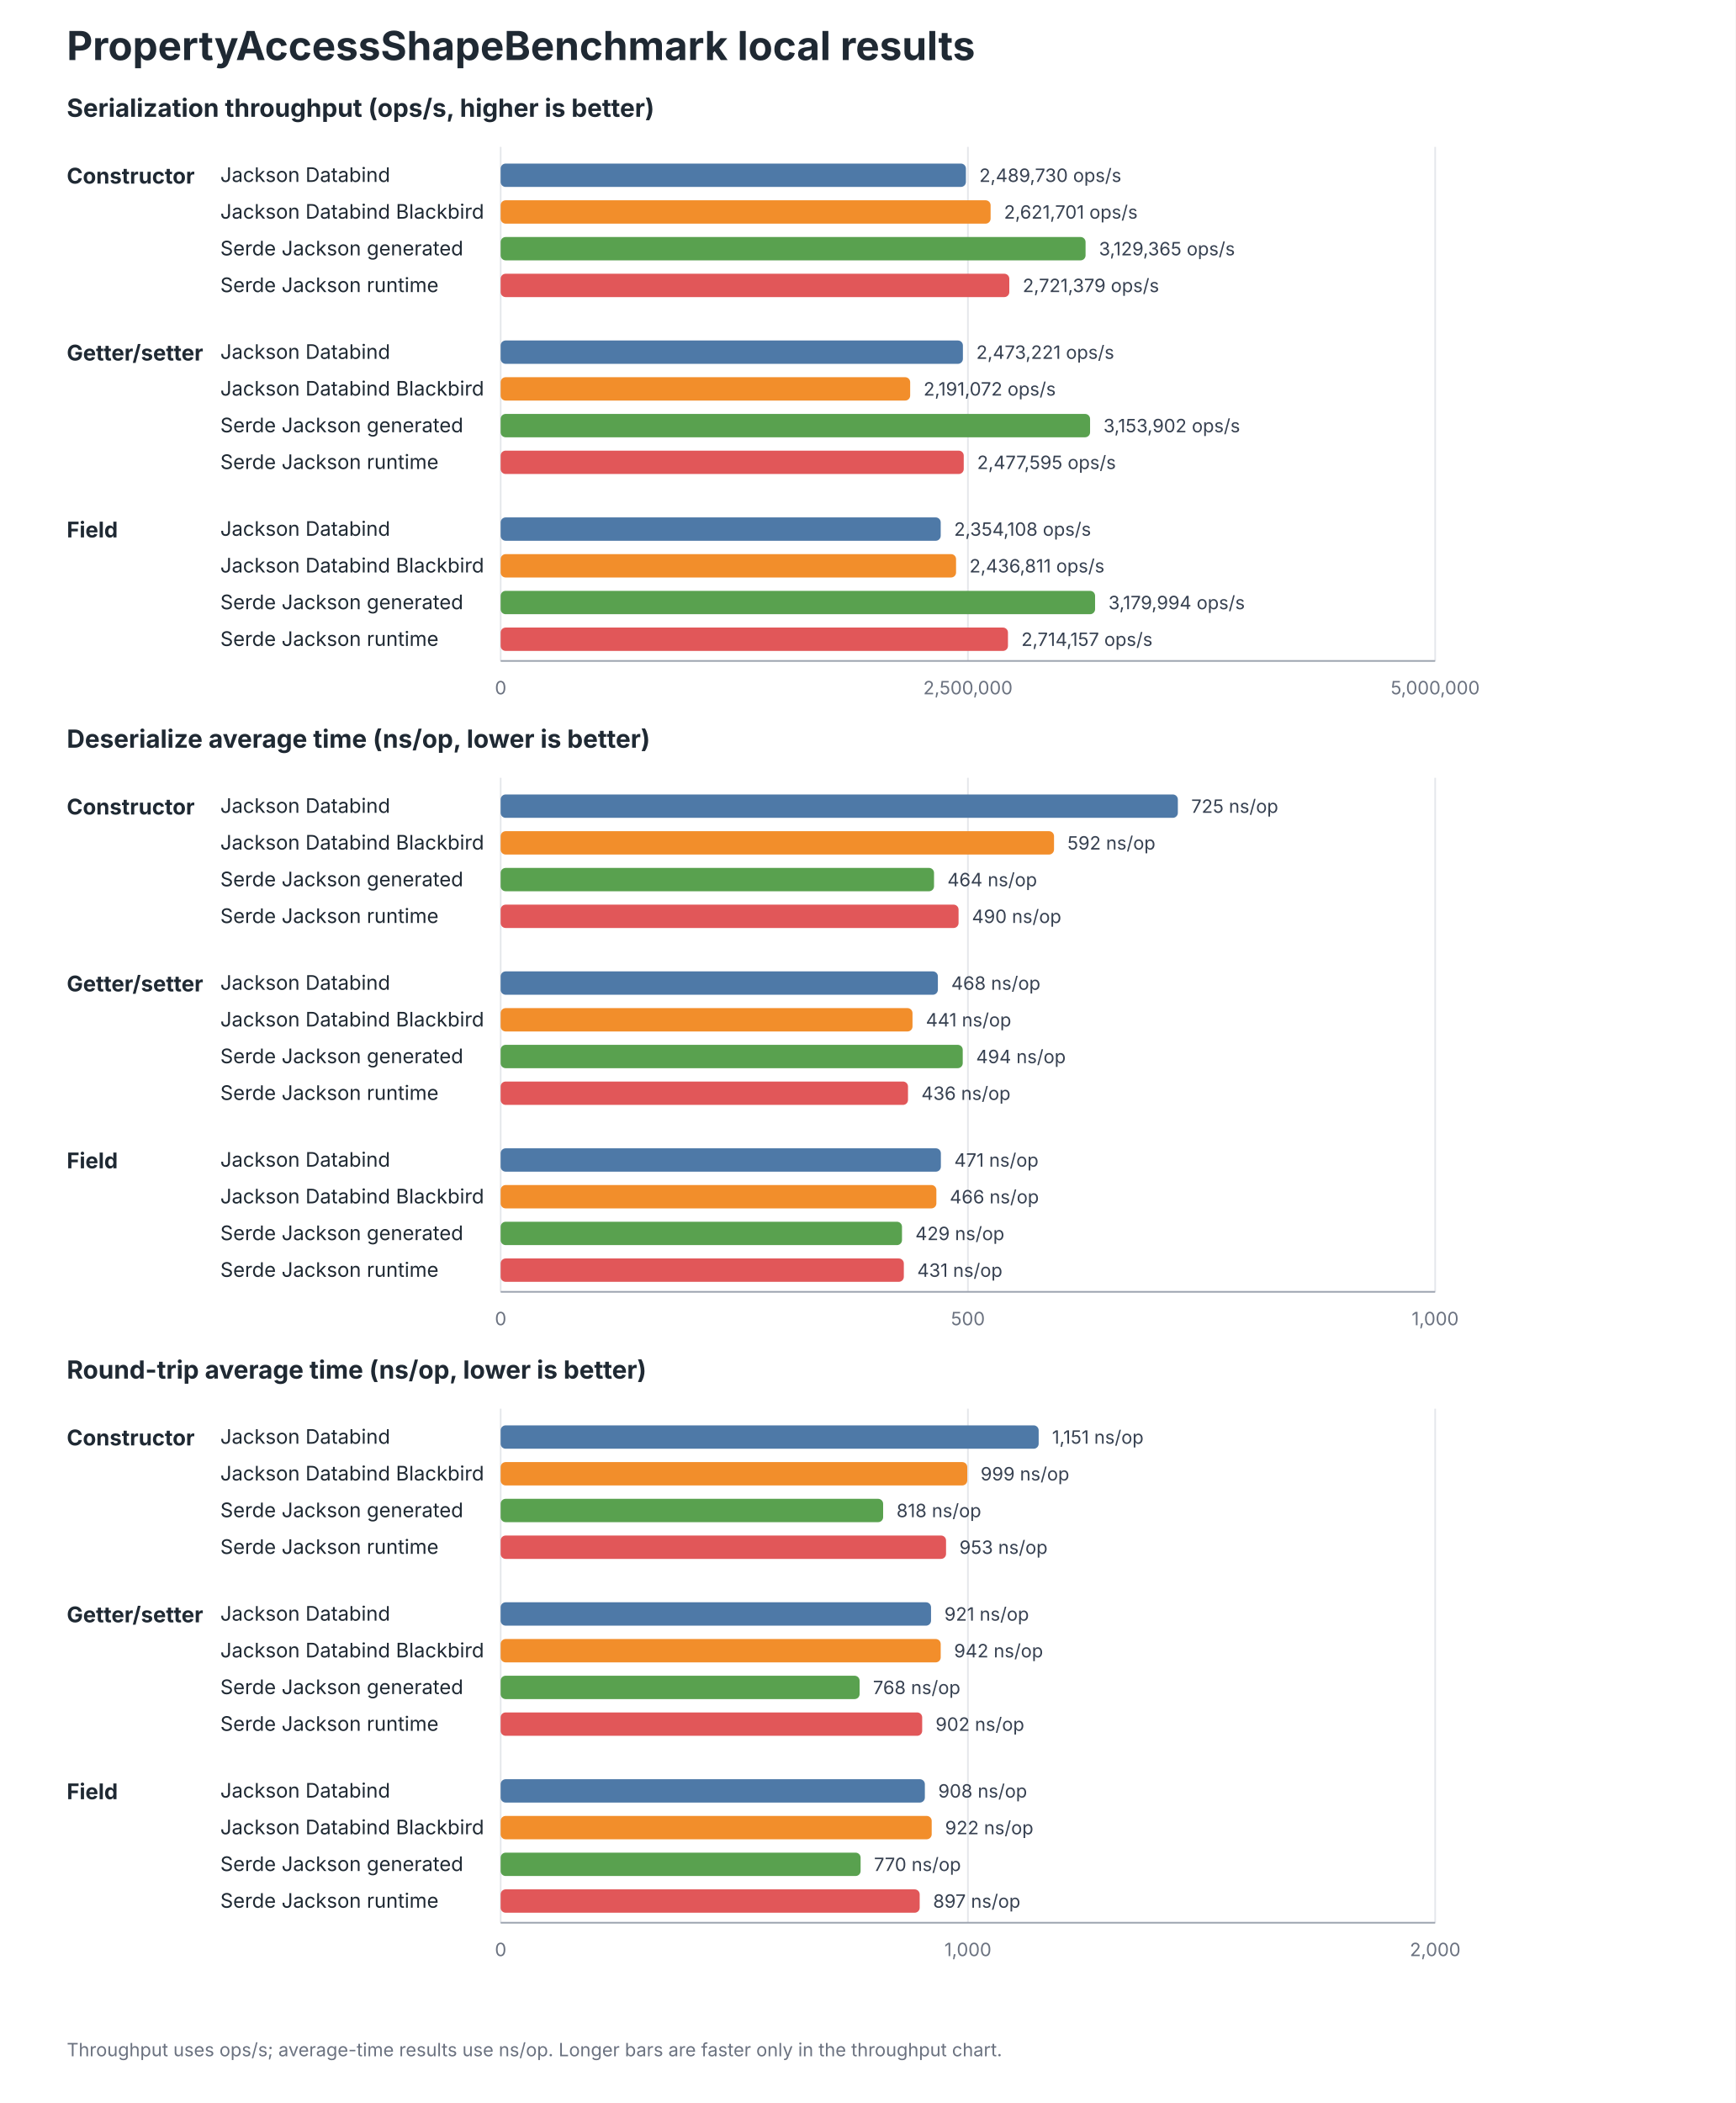
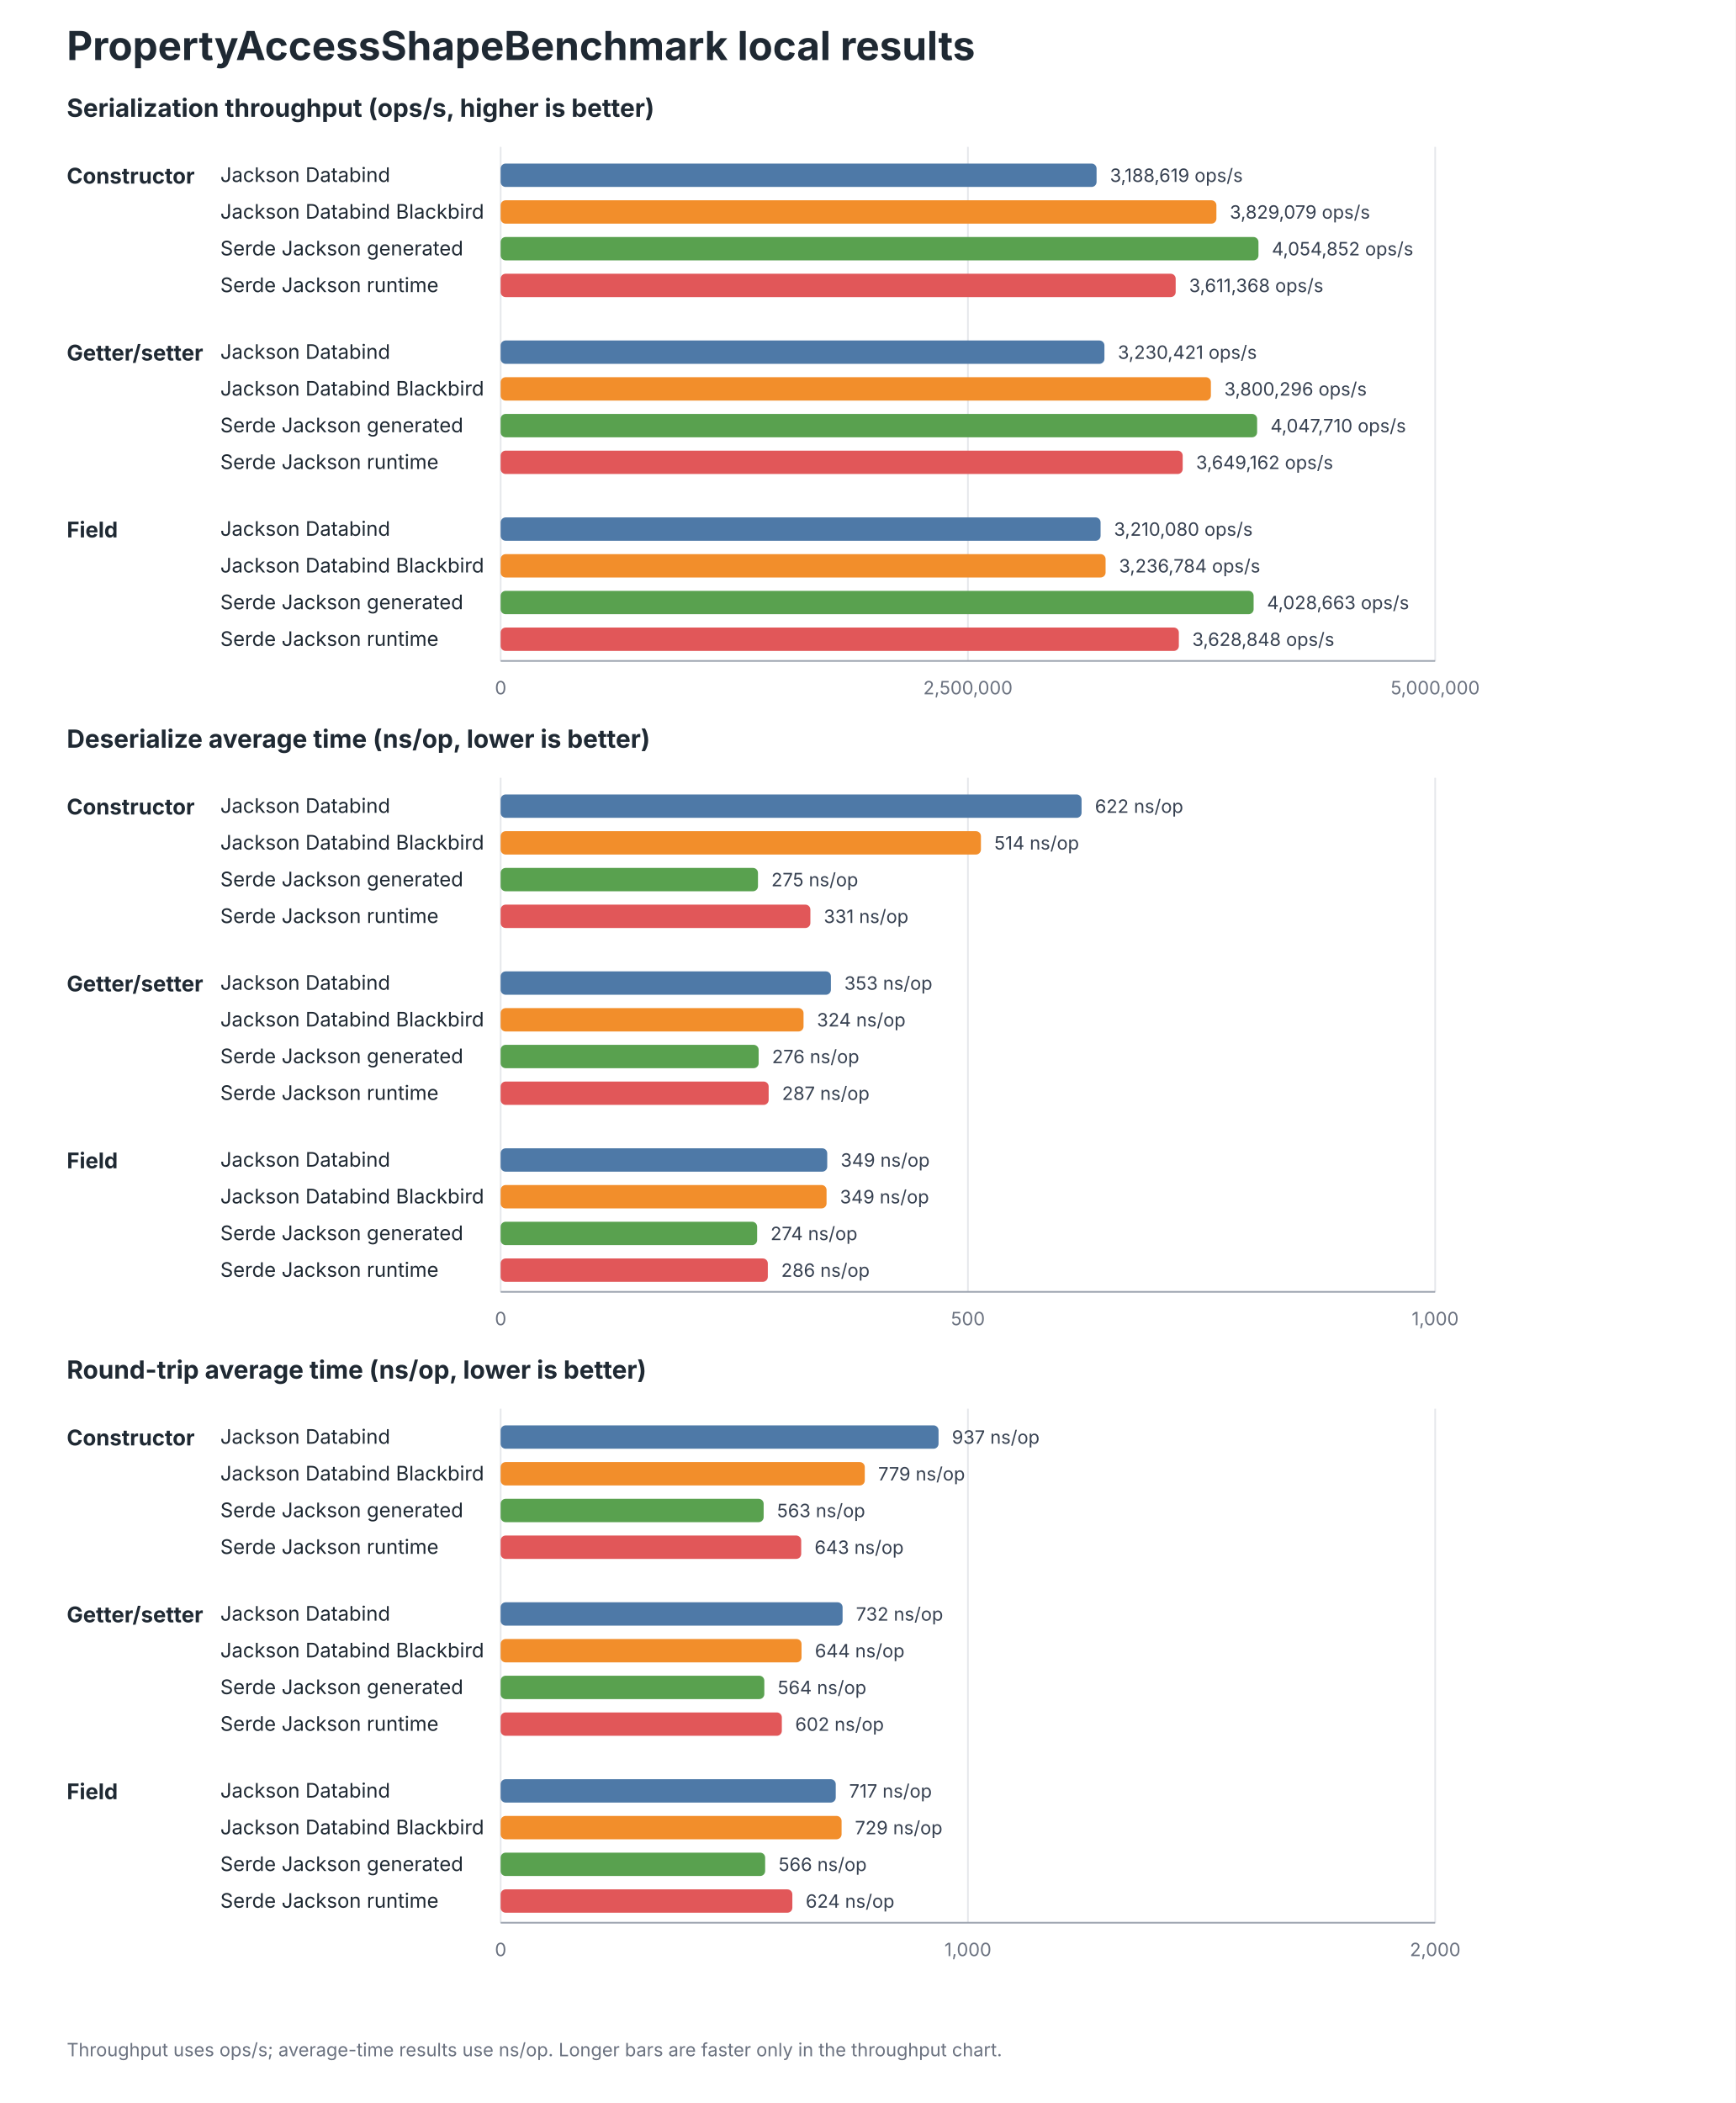
<svg xmlns="http://www.w3.org/2000/svg" width="1040" height="1260" viewBox="0 0 1040 1260" role="img" aria-labelledby="title desc">
  <style>text{font-family:Inter,Arial,sans-serif;fill:#1f2933}.title{font-size:24px;font-weight:700}.panel-title{font-size:15px;font-weight:700}.shape{font-size:13px;font-weight:700}.label{font-size:12px}.value{font-size:11px;fill:#374151}.axis{font-size:11px;fill:#6b7280}.grid{stroke:#e5e7eb;stroke-width:1}.axis-line{stroke:#9ca3af;stroke-width:1}</style>
  <rect width="100%" height="100%" fill="#ffffff" />
  <text class="title" x="40" y="36">PropertyAccessShapeBenchmark local results</text>
  <g transform="translate(0 70)">
    <text class="panel-title" x="40" y="0">Serialization throughput (ops/s, higher is better)</text>
    <line class="grid" x1="300.0" y1="18" x2="300.0" y2="326" />
    <text class="axis" x="300.0" y="346" text-anchor="middle">0</text>
    <line class="grid" x1="580.0" y1="18" x2="580.0" y2="326" />
    <text class="axis" x="580.0" y="346" text-anchor="middle">2,500,000</text>
    <line class="grid" x1="860.0" y1="18" x2="860.0" y2="326" />
    <text class="axis" x="860.0" y="346" text-anchor="middle">5,000,000</text>
    <line class="axis-line" x1="300" y1="326" x2="860" y2="326" />
    <text class="shape" x="40" y="40">Constructor</text>
    <text class="label" x="132" y="39">Jackson Databind</text>
-     <rect x="300" y="28" width="278.8" height="14" rx="3" fill="#4E79A7" />
-     <text class="value" x="586.8" y="39">2,489,730 ops/s</text>
+     <rect x="300" y="28" width="357.1" height="14" rx="3" fill="#4E79A7" />
+     <text class="value" x="665.1" y="39">3,188,619 ops/s</text>
    <text class="label" x="132" y="61">Jackson Databind Blackbird</text>
-     <rect x="300" y="50" width="293.6" height="14" rx="3" fill="#F28E2B" />
-     <text class="value" x="601.6" y="61">2,621,701 ops/s</text>
+     <rect x="300" y="50" width="428.9" height="14" rx="3" fill="#F28E2B" />
+     <text class="value" x="736.9" y="61">3,829,079 ops/s</text>
    <text class="label" x="132" y="83">Serde Jackson generated</text>
-     <rect x="300" y="72" width="350.5" height="14" rx="3" fill="#59A14F" />
-     <text class="value" x="658.5" y="83">3,129,365 ops/s</text>
+     <rect x="300" y="72" width="454.1" height="14" rx="3" fill="#59A14F" />
+     <text class="value" x="762.1" y="83">4,054,852 ops/s</text>
    <text class="label" x="132" y="105">Serde Jackson runtime</text>
-     <rect x="300" y="94" width="304.8" height="14" rx="3" fill="#E15759" />
-     <text class="value" x="612.8" y="105">2,721,379 ops/s</text>
+     <rect x="300" y="94" width="404.5" height="14" rx="3" fill="#E15759" />
+     <text class="value" x="712.5" y="105">3,611,368 ops/s</text>
    <text class="shape" x="40" y="146">Getter/setter</text>
    <text class="label" x="132" y="145">Jackson Databind</text>
-     <rect x="300" y="134" width="277.0" height="14" rx="3" fill="#4E79A7" />
-     <text class="value" x="585.0" y="145">2,473,221 ops/s</text>
+     <rect x="300" y="134" width="361.8" height="14" rx="3" fill="#4E79A7" />
+     <text class="value" x="669.8" y="145">3,230,421 ops/s</text>
    <text class="label" x="132" y="167">Jackson Databind Blackbird</text>
-     <rect x="300" y="156" width="245.4" height="14" rx="3" fill="#F28E2B" />
-     <text class="value" x="553.4" y="167">2,191,072 ops/s</text>
+     <rect x="300" y="156" width="425.6" height="14" rx="3" fill="#F28E2B" />
+     <text class="value" x="733.6" y="167">3,800,296 ops/s</text>
    <text class="label" x="132" y="189">Serde Jackson generated</text>
-     <rect x="300" y="178" width="353.2" height="14" rx="3" fill="#59A14F" />
-     <text class="value" x="661.2" y="189">3,153,902 ops/s</text>
+     <rect x="300" y="178" width="453.3" height="14" rx="3" fill="#59A14F" />
+     <text class="value" x="761.3" y="189">4,047,710 ops/s</text>
    <text class="label" x="132" y="211">Serde Jackson runtime</text>
-     <rect x="300" y="200" width="277.5" height="14" rx="3" fill="#E15759" />
-     <text class="value" x="585.5" y="211">2,477,595 ops/s</text>
+     <rect x="300" y="200" width="408.7" height="14" rx="3" fill="#E15759" />
+     <text class="value" x="716.7" y="211">3,649,162 ops/s</text>
    <text class="shape" x="40" y="252">Field</text>
    <text class="label" x="132" y="251">Jackson Databind</text>
-     <rect x="300" y="240" width="263.7" height="14" rx="3" fill="#4E79A7" />
-     <text class="value" x="571.7" y="251">2,354,108 ops/s</text>
+     <rect x="300" y="240" width="359.5" height="14" rx="3" fill="#4E79A7" />
+     <text class="value" x="667.5" y="251">3,210,080 ops/s</text>
    <text class="label" x="132" y="273">Jackson Databind Blackbird</text>
-     <rect x="300" y="262" width="272.9" height="14" rx="3" fill="#F28E2B" />
-     <text class="value" x="580.9" y="273">2,436,811 ops/s</text>
+     <rect x="300" y="262" width="362.5" height="14" rx="3" fill="#F28E2B" />
+     <text class="value" x="670.5" y="273">3,236,784 ops/s</text>
    <text class="label" x="132" y="295">Serde Jackson generated</text>
-     <rect x="300" y="284" width="356.2" height="14" rx="3" fill="#59A14F" />
-     <text class="value" x="664.2" y="295">3,179,994 ops/s</text>
+     <rect x="300" y="284" width="451.2" height="14" rx="3" fill="#59A14F" />
+     <text class="value" x="759.2" y="295">4,028,663 ops/s</text>
    <text class="label" x="132" y="317">Serde Jackson runtime</text>
-     <rect x="300" y="306" width="304.0" height="14" rx="3" fill="#E15759" />
-     <text class="value" x="612.0" y="317">2,714,157 ops/s</text>
+     <rect x="300" y="306" width="406.4" height="14" rx="3" fill="#E15759" />
+     <text class="value" x="714.4" y="317">3,628,848 ops/s</text>
  </g>
  <g transform="translate(0 448)">
    <text class="panel-title" x="40" y="0">Deserialize average time (ns/op, lower is better)</text>
    <line class="grid" x1="300.0" y1="18" x2="300.0" y2="326" />
    <text class="axis" x="300.0" y="346" text-anchor="middle">0</text>
    <line class="grid" x1="580.0" y1="18" x2="580.0" y2="326" />
    <text class="axis" x="580.0" y="346" text-anchor="middle">500</text>
    <line class="grid" x1="860.0" y1="18" x2="860.0" y2="326" />
    <text class="axis" x="860.0" y="346" text-anchor="middle">1,000</text>
    <line class="axis-line" x1="300" y1="326" x2="860" y2="326" />
    <text class="shape" x="40" y="40">Constructor</text>
    <text class="label" x="132" y="39">Jackson Databind</text>
-     <rect x="300" y="28" width="405.8" height="14" rx="3" fill="#4E79A7" />
-     <text class="value" x="713.8" y="39">725 ns/op</text>
+     <rect x="300" y="28" width="348.1" height="14" rx="3" fill="#4E79A7" />
+     <text class="value" x="656.1" y="39">622 ns/op</text>
    <text class="label" x="132" y="61">Jackson Databind Blackbird</text>
-     <rect x="300" y="50" width="331.6" height="14" rx="3" fill="#F28E2B" />
-     <text class="value" x="639.6" y="61">592 ns/op</text>
+     <rect x="300" y="50" width="287.8" height="14" rx="3" fill="#F28E2B" />
+     <text class="value" x="595.8" y="61">514 ns/op</text>
    <text class="label" x="132" y="83">Serde Jackson generated</text>
-     <rect x="300" y="72" width="259.7" height="14" rx="3" fill="#59A14F" />
-     <text class="value" x="567.7" y="83">464 ns/op</text>
+     <rect x="300" y="72" width="154.2" height="14" rx="3" fill="#59A14F" />
+     <text class="value" x="462.2" y="83">275 ns/op</text>
    <text class="label" x="132" y="105">Serde Jackson runtime</text>
-     <rect x="300" y="94" width="274.4" height="14" rx="3" fill="#E15759" />
-     <text class="value" x="582.4" y="105">490 ns/op</text>
+     <rect x="300" y="94" width="185.6" height="14" rx="3" fill="#E15759" />
+     <text class="value" x="493.6" y="105">331 ns/op</text>
    <text class="shape" x="40" y="146">Getter/setter</text>
    <text class="label" x="132" y="145">Jackson Databind</text>
-     <rect x="300" y="134" width="262.0" height="14" rx="3" fill="#4E79A7" />
-     <text class="value" x="570.0" y="145">468 ns/op</text>
+     <rect x="300" y="134" width="197.9" height="14" rx="3" fill="#4E79A7" />
+     <text class="value" x="505.9" y="145">353 ns/op</text>
    <text class="label" x="132" y="167">Jackson Databind Blackbird</text>
-     <rect x="300" y="156" width="246.8" height="14" rx="3" fill="#F28E2B" />
-     <text class="value" x="554.8" y="167">441 ns/op</text>
+     <rect x="300" y="156" width="181.5" height="14" rx="3" fill="#F28E2B" />
+     <text class="value" x="489.5" y="167">324 ns/op</text>
    <text class="label" x="132" y="189">Serde Jackson generated</text>
-     <rect x="300" y="178" width="276.9" height="14" rx="3" fill="#59A14F" />
-     <text class="value" x="584.9" y="189">494 ns/op</text>
+     <rect x="300" y="178" width="154.6" height="14" rx="3" fill="#59A14F" />
+     <text class="value" x="462.6" y="189">276 ns/op</text>
    <text class="label" x="132" y="211">Serde Jackson runtime</text>
-     <rect x="300" y="200" width="244.1" height="14" rx="3" fill="#E15759" />
-     <text class="value" x="552.1" y="211">436 ns/op</text>
+     <rect x="300" y="200" width="160.6" height="14" rx="3" fill="#E15759" />
+     <text class="value" x="468.6" y="211">287 ns/op</text>
    <text class="shape" x="40" y="252">Field</text>
    <text class="label" x="132" y="251">Jackson Databind</text>
-     <rect x="300" y="240" width="263.8" height="14" rx="3" fill="#4E79A7" />
-     <text class="value" x="571.8" y="251">471 ns/op</text>
+     <rect x="300" y="240" width="195.7" height="14" rx="3" fill="#4E79A7" />
+     <text class="value" x="503.7" y="251">349 ns/op</text>
    <text class="label" x="132" y="273">Jackson Databind Blackbird</text>
-     <rect x="300" y="262" width="261.1" height="14" rx="3" fill="#F28E2B" />
-     <text class="value" x="569.1" y="273">466 ns/op</text>
+     <rect x="300" y="262" width="195.3" height="14" rx="3" fill="#F28E2B" />
+     <text class="value" x="503.3" y="273">349 ns/op</text>
    <text class="label" x="132" y="295">Serde Jackson generated</text>
-     <rect x="300" y="284" width="240.5" height="14" rx="3" fill="#59A14F" />
-     <text class="value" x="548.5" y="295">429 ns/op</text>
+     <rect x="300" y="284" width="153.7" height="14" rx="3" fill="#59A14F" />
+     <text class="value" x="461.7" y="295">274 ns/op</text>
    <text class="label" x="132" y="317">Serde Jackson runtime</text>
-     <rect x="300" y="306" width="241.6" height="14" rx="3" fill="#E15759" />
-     <text class="value" x="549.6" y="317">431 ns/op</text>
+     <rect x="300" y="306" width="160.1" height="14" rx="3" fill="#E15759" />
+     <text class="value" x="468.1" y="317">286 ns/op</text>
  </g>
  <g transform="translate(0 826)">
    <text class="panel-title" x="40" y="0">Round-trip average time (ns/op, lower is better)</text>
    <line class="grid" x1="300.0" y1="18" x2="300.0" y2="326" />
    <text class="axis" x="300.0" y="346" text-anchor="middle">0</text>
    <line class="grid" x1="580.0" y1="18" x2="580.0" y2="326" />
    <text class="axis" x="580.0" y="346" text-anchor="middle">1,000</text>
    <line class="grid" x1="860.0" y1="18" x2="860.0" y2="326" />
    <text class="axis" x="860.0" y="346" text-anchor="middle">2,000</text>
    <line class="axis-line" x1="300" y1="326" x2="860" y2="326" />
    <text class="shape" x="40" y="40">Constructor</text>
    <text class="label" x="132" y="39">Jackson Databind</text>
-     <rect x="300" y="28" width="322.4" height="14" rx="3" fill="#4E79A7" />
-     <text class="value" x="630.4" y="39">1,151 ns/op</text>
+     <rect x="300" y="28" width="262.4" height="14" rx="3" fill="#4E79A7" />
+     <text class="value" x="570.4" y="39">937 ns/op</text>
    <text class="label" x="132" y="61">Jackson Databind Blackbird</text>
-     <rect x="300" y="50" width="279.6" height="14" rx="3" fill="#F28E2B" />
-     <text class="value" x="587.6" y="61">999 ns/op</text>
+     <rect x="300" y="50" width="218.2" height="14" rx="3" fill="#F28E2B" />
+     <text class="value" x="526.2" y="61">779 ns/op</text>
    <text class="label" x="132" y="83">Serde Jackson generated</text>
-     <rect x="300" y="72" width="229.2" height="14" rx="3" fill="#59A14F" />
-     <text class="value" x="537.2" y="83">818 ns/op</text>
+     <rect x="300" y="72" width="157.6" height="14" rx="3" fill="#59A14F" />
+     <text class="value" x="465.6" y="83">563 ns/op</text>
    <text class="label" x="132" y="105">Serde Jackson runtime</text>
-     <rect x="300" y="94" width="266.9" height="14" rx="3" fill="#E15759" />
-     <text class="value" x="574.9" y="105">953 ns/op</text>
+     <rect x="300" y="94" width="180.1" height="14" rx="3" fill="#E15759" />
+     <text class="value" x="488.1" y="105">643 ns/op</text>
    <text class="shape" x="40" y="146">Getter/setter</text>
    <text class="label" x="132" y="145">Jackson Databind</text>
-     <rect x="300" y="134" width="257.9" height="14" rx="3" fill="#4E79A7" />
-     <text class="value" x="565.9" y="145">921 ns/op</text>
+     <rect x="300" y="134" width="204.9" height="14" rx="3" fill="#4E79A7" />
+     <text class="value" x="512.9" y="145">732 ns/op</text>
    <text class="label" x="132" y="167">Jackson Databind Blackbird</text>
-     <rect x="300" y="156" width="263.7" height="14" rx="3" fill="#F28E2B" />
-     <text class="value" x="571.7" y="167">942 ns/op</text>
+     <rect x="300" y="156" width="180.3" height="14" rx="3" fill="#F28E2B" />
+     <text class="value" x="488.3" y="167">644 ns/op</text>
    <text class="label" x="132" y="189">Serde Jackson generated</text>
-     <rect x="300" y="178" width="215.1" height="14" rx="3" fill="#59A14F" />
-     <text class="value" x="523.1" y="189">768 ns/op</text>
+     <rect x="300" y="178" width="158.0" height="14" rx="3" fill="#59A14F" />
+     <text class="value" x="466.0" y="189">564 ns/op</text>
    <text class="label" x="132" y="211">Serde Jackson runtime</text>
-     <rect x="300" y="200" width="252.6" height="14" rx="3" fill="#E15759" />
-     <text class="value" x="560.6" y="211">902 ns/op</text>
+     <rect x="300" y="200" width="168.5" height="14" rx="3" fill="#E15759" />
+     <text class="value" x="476.5" y="211">602 ns/op</text>
    <text class="shape" x="40" y="252">Field</text>
    <text class="label" x="132" y="251">Jackson Databind</text>
-     <rect x="300" y="240" width="254.2" height="14" rx="3" fill="#4E79A7" />
-     <text class="value" x="562.2" y="251">908 ns/op</text>
+     <rect x="300" y="240" width="200.8" height="14" rx="3" fill="#4E79A7" />
+     <text class="value" x="508.8" y="251">717 ns/op</text>
    <text class="label" x="132" y="273">Jackson Databind Blackbird</text>
-     <rect x="300" y="262" width="258.3" height="14" rx="3" fill="#F28E2B" />
-     <text class="value" x="566.3" y="273">922 ns/op</text>
+     <rect x="300" y="262" width="204.3" height="14" rx="3" fill="#F28E2B" />
+     <text class="value" x="512.3" y="273">729 ns/op</text>
    <text class="label" x="132" y="295">Serde Jackson generated</text>
-     <rect x="300" y="284" width="215.7" height="14" rx="3" fill="#59A14F" />
-     <text class="value" x="523.7" y="295">770 ns/op</text>
+     <rect x="300" y="284" width="158.5" height="14" rx="3" fill="#59A14F" />
+     <text class="value" x="466.5" y="295">566 ns/op</text>
    <text class="label" x="132" y="317">Serde Jackson runtime</text>
-     <rect x="300" y="306" width="251.1" height="14" rx="3" fill="#E15759" />
-     <text class="value" x="559.1" y="317">897 ns/op</text>
+     <rect x="300" y="306" width="174.8" height="14" rx="3" fill="#E15759" />
+     <text class="value" x="482.8" y="317">624 ns/op</text>
  </g>
  <text class="axis" x="40" y="1232">Throughput uses ops/s; average-time results use ns/op. Longer bars are faster only in the throughput chart.</text>
</svg>
